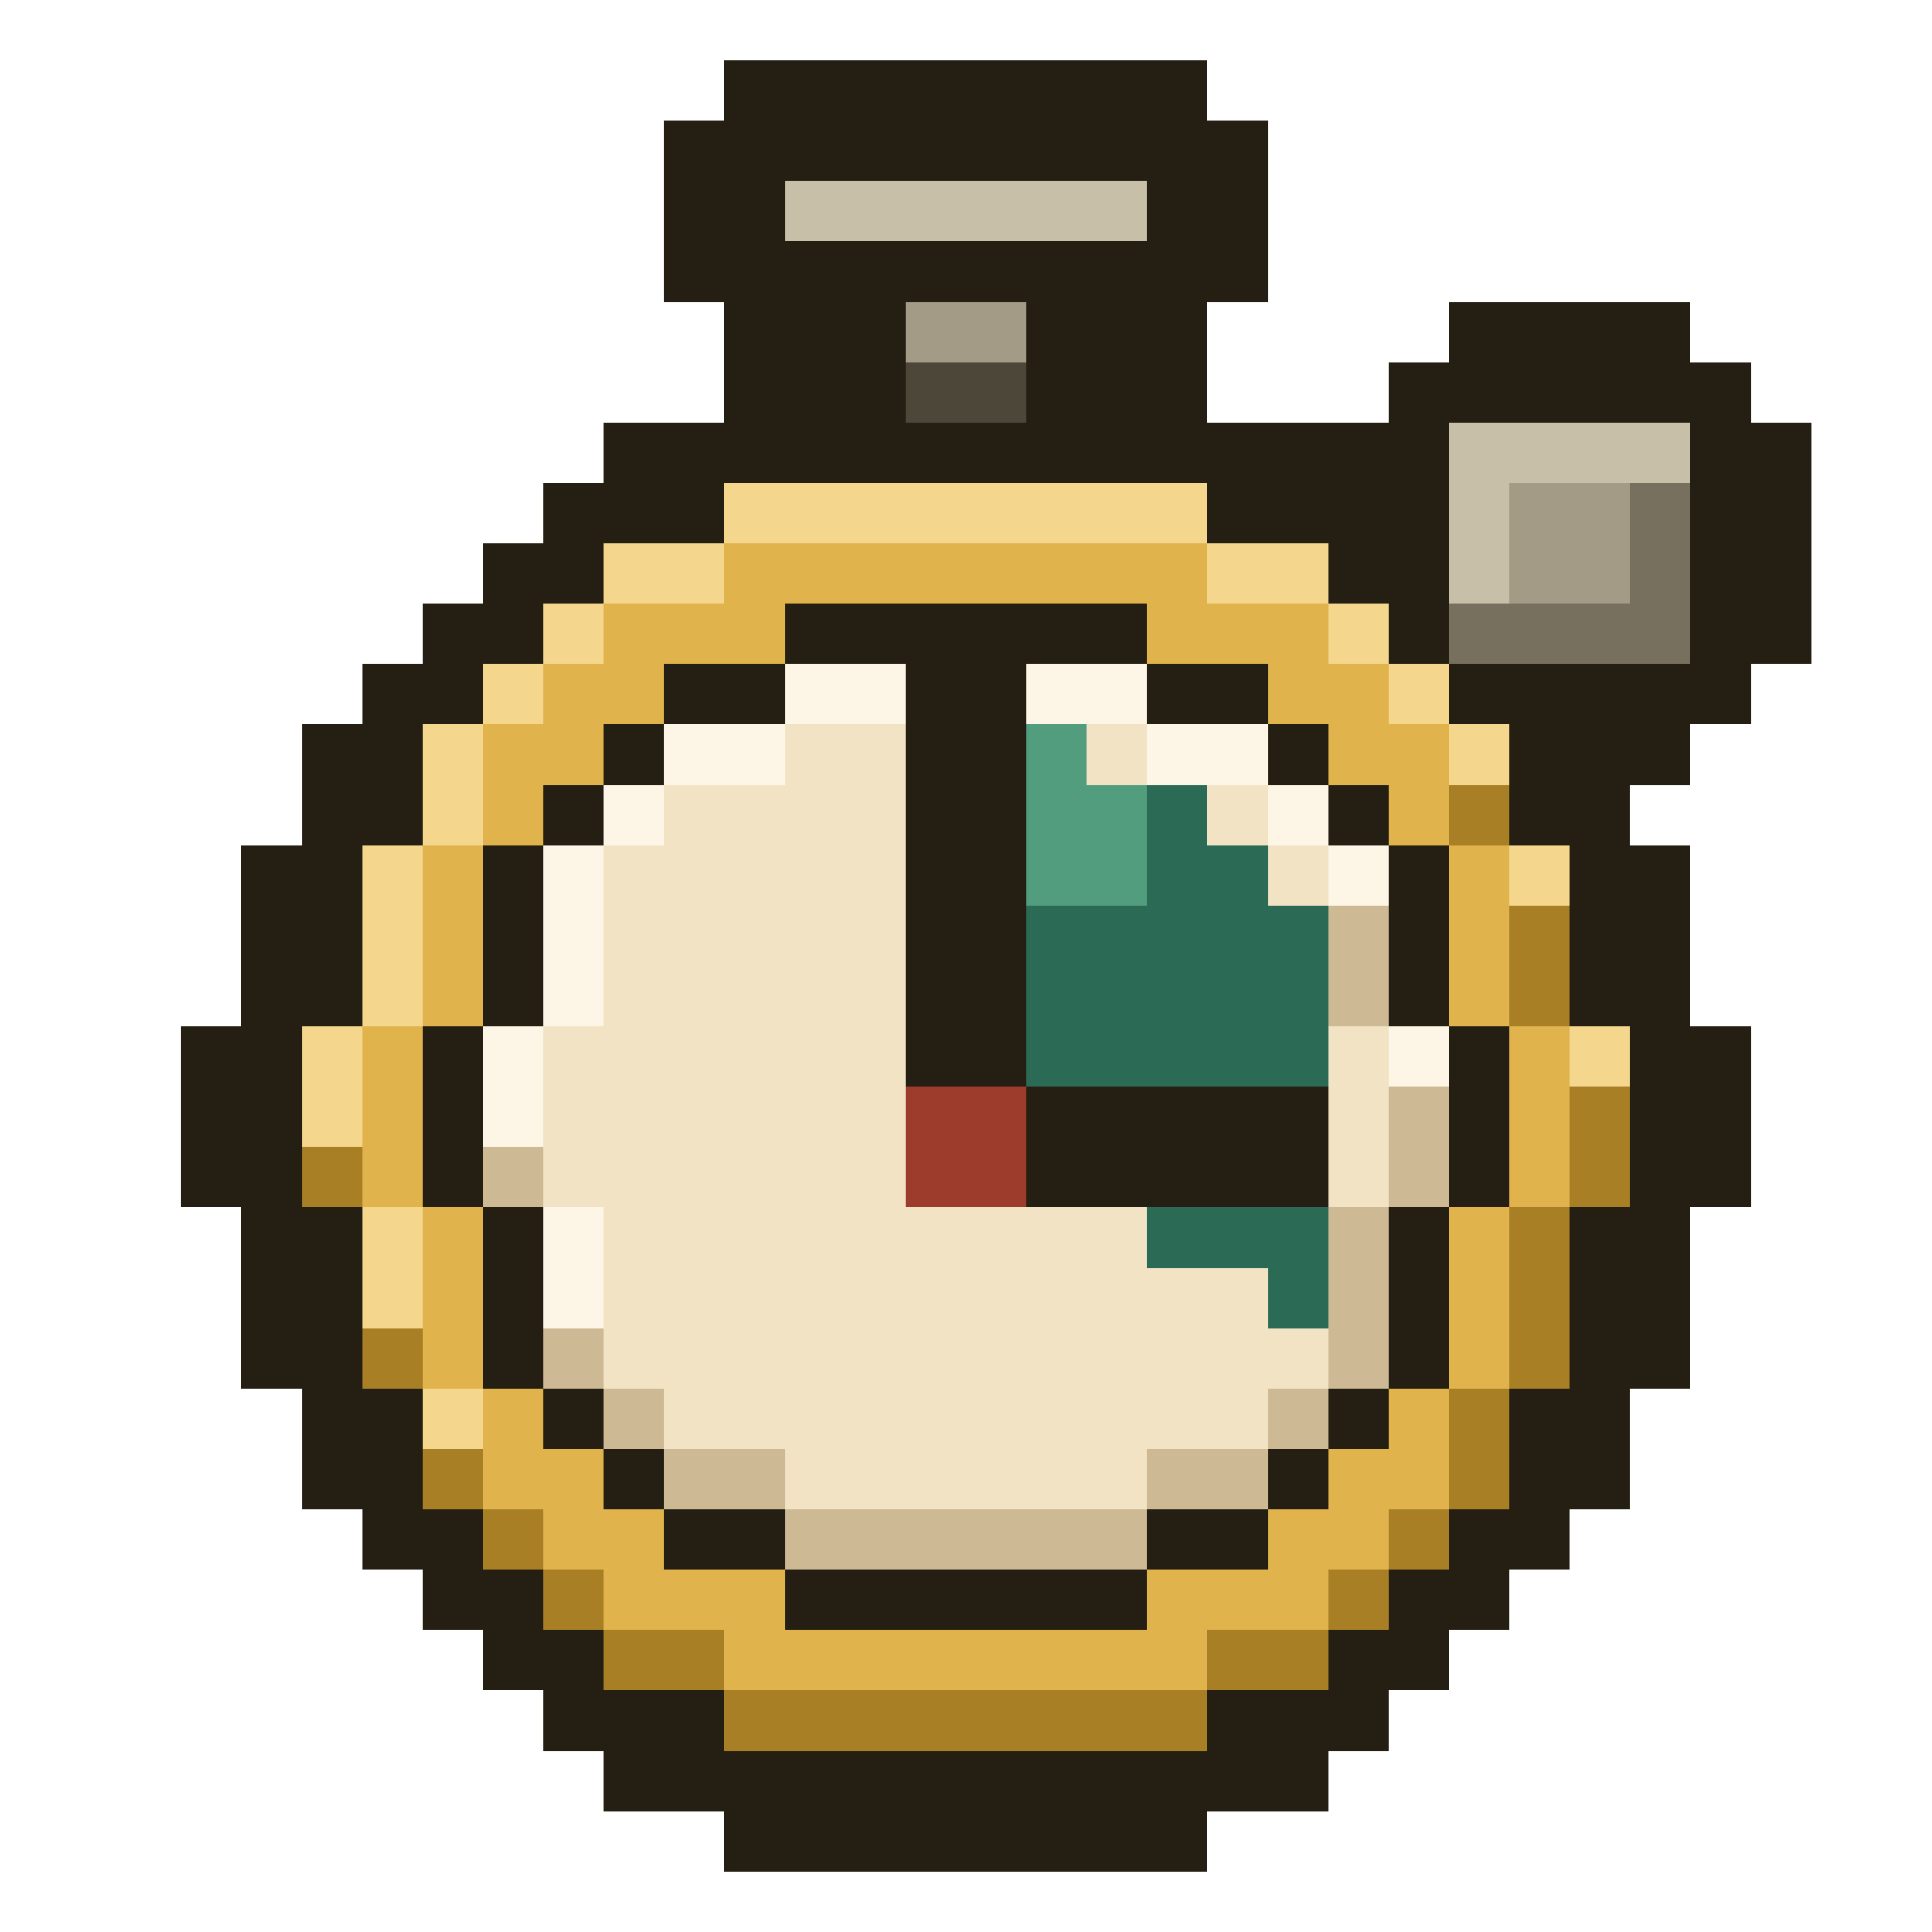
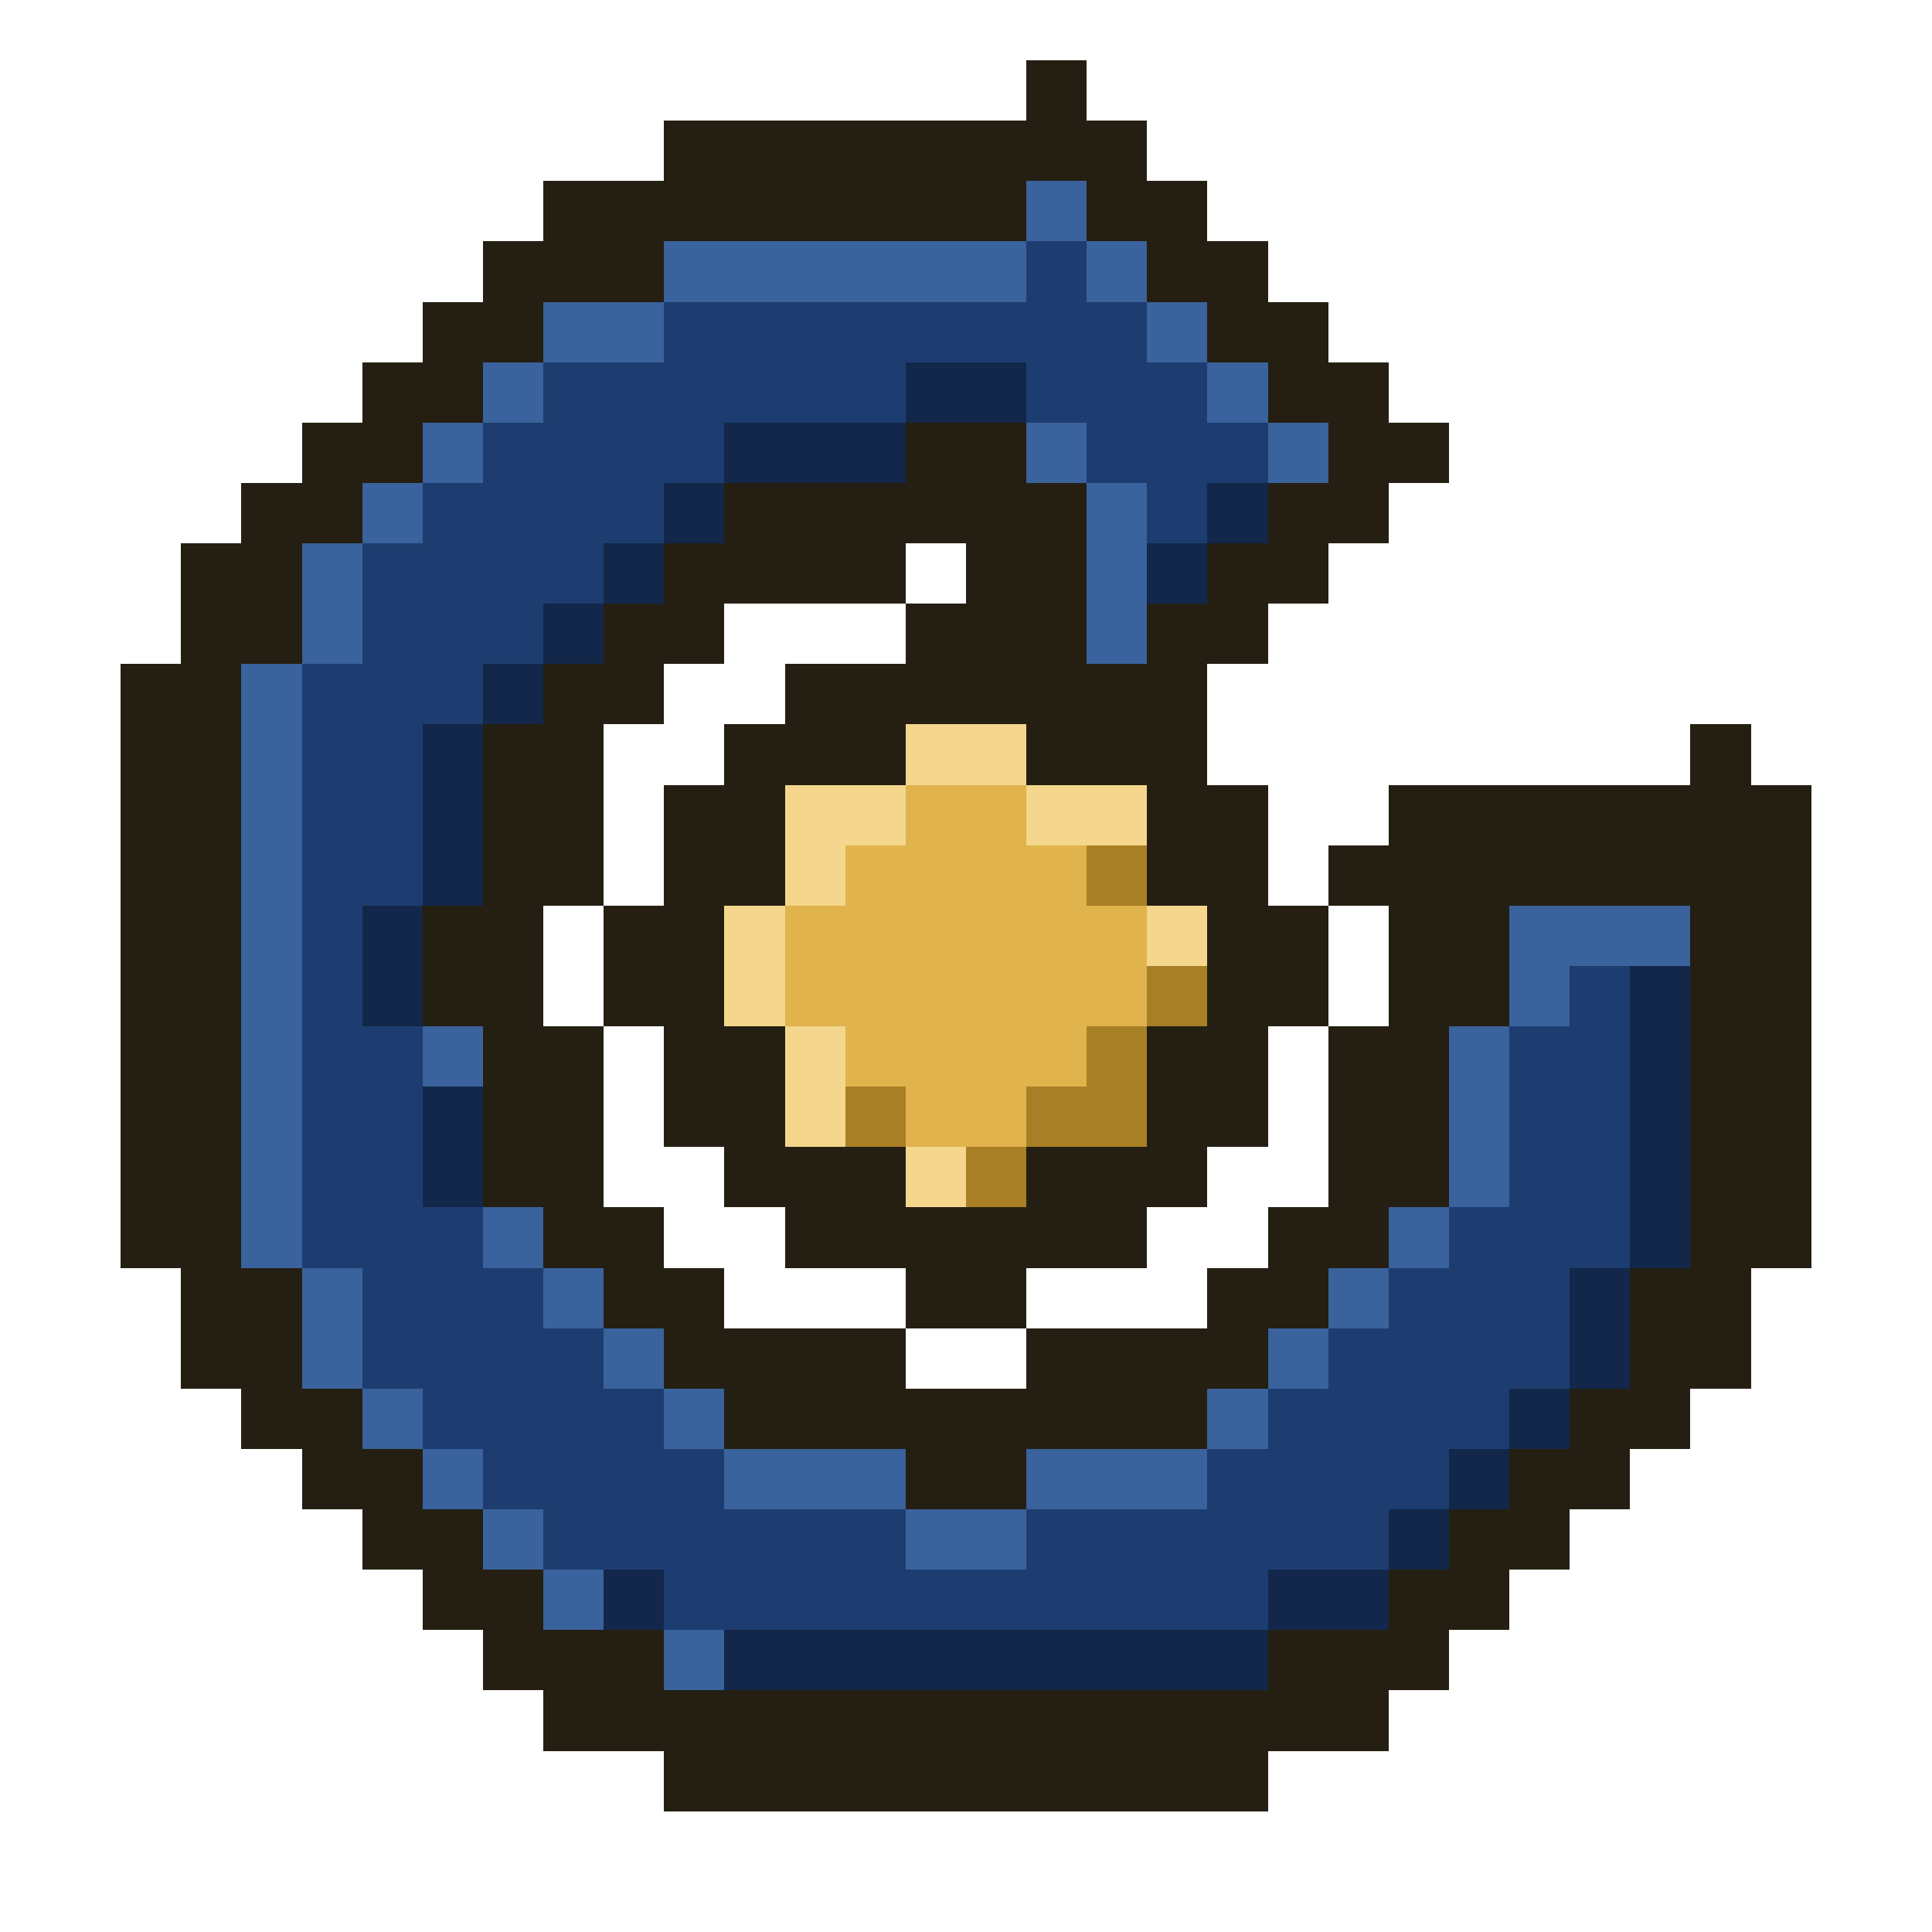
<svg xmlns="http://www.w3.org/2000/svg" viewBox="0 0 32 32" width="32" height="32" shape-rendering="crispEdges" role="img" aria-label="Job">
-   <path fill="#241f12" d="M12 1h8v1h-8zM11 2h10v1h-10zM11 3h2v1h-2zM19 3h2v1h-2zM11 4h10v1h-10zM12 5h3v1h-3zM17 5h3v1h-3zM24 5h4v1h-4zM12 6h3v1h-3zM17 6h3v1h-3zM23 6h6v1h-6zM10 7h14v1h-14zM28 7h2v1h-2zM9 8h3v1h-3zM20 8h4v1h-4zM28 8h2v1h-2zM8 9h2v1h-2zM22 9h2v1h-2zM28 9h2v1h-2zM7 10h2v1h-2zM13 10h6v1h-6zM23 10h1v1h-1zM28 10h2v1h-2zM6 11h2v1h-2zM11 11h2v1h-2zM15 11h2v1h-2zM19 11h2v1h-2zM24 11h5v1h-5zM5 12h2v1h-2zM10 12h1v1h-1zM15 12h2v1h-2zM21 12h1v1h-1zM25 12h3v1h-3zM5 13h2v1h-2zM9 13h1v1h-1zM15 13h2v1h-2zM22 13h1v1h-1zM25 13h2v1h-2zM4 14h2v1h-2zM8 14h1v1h-1zM15 14h2v1h-2zM23 14h1v1h-1zM26 14h2v1h-2zM4 15h2v1h-2zM8 15h1v1h-1zM15 15h2v1h-2zM23 15h1v1h-1zM26 15h2v1h-2zM4 16h2v1h-2zM8 16h1v1h-1zM15 16h2v1h-2zM23 16h1v1h-1zM26 16h2v1h-2zM3 17h2v1h-2zM7 17h1v1h-1zM15 17h2v1h-2zM24 17h1v1h-1zM27 17h2v1h-2zM3 18h2v1h-2zM7 18h1v1h-1zM17 18h5v1h-5zM24 18h1v1h-1zM27 18h2v1h-2zM3 19h2v1h-2zM7 19h1v1h-1zM17 19h5v1h-5zM24 19h1v1h-1zM27 19h2v1h-2zM4 20h2v1h-2zM8 20h1v1h-1zM23 20h1v1h-1zM26 20h2v1h-2zM4 21h2v1h-2zM8 21h1v1h-1zM23 21h1v1h-1zM26 21h2v1h-2zM4 22h2v1h-2zM8 22h1v1h-1zM23 22h1v1h-1zM26 22h2v1h-2zM5 23h2v1h-2zM9 23h1v1h-1zM22 23h1v1h-1zM25 23h2v1h-2zM5 24h2v1h-2zM10 24h1v1h-1zM21 24h1v1h-1zM25 24h2v1h-2zM6 25h2v1h-2zM11 25h2v1h-2zM19 25h2v1h-2zM24 25h2v1h-2zM7 26h2v1h-2zM13 26h6v1h-6zM23 26h2v1h-2zM8 27h2v1h-2zM22 27h2v1h-2zM9 28h3v1h-3zM20 28h3v1h-3zM10 29h12v1h-12zM12 30h8v1h-8z" />
-   <path fill="#c8bfa8" d="M13 3h6v1h-6zM24 7h4v1h-4zM24 8h1v1h-1zM24 9h1v1h-1z" />
-   <path fill="#a49b87" d="M15 5h2v1h-2zM25 8h2v1h-2zM25 9h2v1h-2z" />
-   <path fill="#4c4739" d="M15 6h2v1h-2z" />
-   <path fill="#f4d78d" d="M12 8h8v1h-8zM10 9h2v1h-2zM20 9h2v1h-2zM9 10h1v1h-1zM22 10h1v1h-1zM8 11h1v1h-1zM23 11h1v1h-1zM7 12h1v1h-1zM24 12h1v1h-1zM7 13h1v1h-1zM6 14h1v1h-1zM25 14h1v1h-1zM6 15h1v1h-1zM6 16h1v1h-1zM5 17h1v1h-1zM26 17h1v1h-1zM5 18h1v1h-1zM6 20h1v1h-1zM6 21h1v1h-1zM7 23h1v1h-1z" />
-   <path fill="#77705f" d="M27 8h1v1h-1zM27 9h1v1h-1zM24 10h4v1h-4z" />
-   <path fill="#e0b34c" d="M12 9h8v1h-8zM10 10h3v1h-3zM19 10h3v1h-3zM9 11h2v1h-2zM21 11h2v1h-2zM8 12h2v1h-2zM22 12h2v1h-2zM8 13h1v1h-1zM23 13h1v1h-1zM7 14h1v1h-1zM24 14h1v1h-1zM7 15h1v1h-1zM24 15h1v1h-1zM7 16h1v1h-1zM24 16h1v1h-1zM6 17h1v1h-1zM25 17h1v1h-1zM6 18h1v1h-1zM25 18h1v1h-1zM6 19h1v1h-1zM25 19h1v1h-1zM7 20h1v1h-1zM24 20h1v1h-1zM7 21h1v1h-1zM24 21h1v1h-1zM7 22h1v1h-1zM24 22h1v1h-1zM8 23h1v1h-1zM23 23h1v1h-1zM8 24h2v1h-2zM22 24h2v1h-2zM9 25h2v1h-2zM21 25h2v1h-2zM10 26h3v1h-3zM19 26h3v1h-3zM12 27h8v1h-8z" />
-   <path fill="#fdf6e6" d="M13 11h2v1h-2zM17 11h2v1h-2zM11 12h2v1h-2zM19 12h2v1h-2zM10 13h1v1h-1zM21 13h1v1h-1zM9 14h1v1h-1zM22 14h1v1h-1zM9 15h1v1h-1zM9 16h1v1h-1zM8 17h1v1h-1zM23 17h1v1h-1zM8 18h1v1h-1zM9 20h1v1h-1zM9 21h1v1h-1z" />
-   <path fill="#f2e3c4" d="M13 12h2v1h-2zM18 12h1v1h-1zM11 13h4v1h-4zM20 13h1v1h-1zM10 14h5v1h-5zM21 14h1v1h-1zM10 15h5v1h-5zM10 16h5v1h-5zM9 17h6v1h-6zM22 17h1v1h-1zM9 18h6v1h-6zM22 18h1v1h-1zM9 19h6v1h-6zM22 19h1v1h-1zM10 20h9v1h-9zM10 21h11v1h-11zM10 22h12v1h-12zM11 23h10v1h-10zM13 24h6v1h-6z" />
-   <path fill="#519d7e" d="M17 12h1v1h-1zM17 13h2v1h-2zM17 14h2v1h-2z" />
-   <path fill="#2b6b56" d="M19 13h1v1h-1zM19 14h2v1h-2zM17 15h5v1h-5zM17 16h5v1h-5zM17 17h5v1h-5zM19 20h3v1h-3zM21 21h1v1h-1z" />
-   <path fill="#a97f26" d="M24 13h1v1h-1zM25 15h1v1h-1zM25 16h1v1h-1zM26 18h1v1h-1zM5 19h1v1h-1zM26 19h1v1h-1zM25 20h1v1h-1zM25 21h1v1h-1zM6 22h1v1h-1zM25 22h1v1h-1zM24 23h1v1h-1zM7 24h1v1h-1zM24 24h1v1h-1zM8 25h1v1h-1zM23 25h1v1h-1zM9 26h1v1h-1zM22 26h1v1h-1zM10 27h2v1h-2zM20 27h2v1h-2zM12 28h8v1h-8z" />
-   <path fill="#cdb994" d="M22 15h1v1h-1zM22 16h1v1h-1zM23 18h1v1h-1zM8 19h1v1h-1zM23 19h1v1h-1zM22 20h1v1h-1zM22 21h1v1h-1zM9 22h1v1h-1zM22 22h1v1h-1zM10 23h1v1h-1zM21 23h1v1h-1zM11 24h2v1h-2zM19 24h2v1h-2zM13 25h6v1h-6z" />
-   <path fill="#9d3b2c" d="M15 18h2v1h-2zM15 19h2v1h-2z" />
+   <path fill="#241f12" d="M17 1h1v1h-1zM11 2h8v1h-8zM9 3h8v1h-8zM18 3h2v1h-2zM8 4h3v1h-3zM19 4h2v1h-2zM7 5h2v1h-2zM20 5h2v1h-2zM6 6h2v1h-2zM21 6h2v1h-2zM5 7h2v1h-2zM15 7h2v1h-2zM22 7h2v1h-2zM4 8h2v1h-2zM12 8h6v1h-6zM21 8h2v1h-2zM3 9h2v1h-2zM11 9h4v1h-4zM16 9h2v1h-2zM20 9h2v1h-2zM3 10h2v1h-2zM10 10h2v1h-2zM15 10h3v1h-3zM19 10h2v1h-2zM2 11h2v1h-2zM9 11h2v1h-2zM13 11h7v1h-7zM2 12h2v1h-2zM8 12h2v1h-2zM12 12h3v1h-3zM17 12h3v1h-3zM28 12h1v1h-1zM2 13h2v1h-2zM8 13h2v1h-2zM11 13h2v1h-2zM19 13h2v1h-2zM23 13h7v1h-7zM2 14h2v1h-2zM8 14h2v1h-2zM11 14h2v1h-2zM19 14h2v1h-2zM22 14h8v1h-8zM2 15h2v1h-2zM7 15h2v1h-2zM10 15h2v1h-2zM20 15h2v1h-2zM23 15h2v1h-2zM28 15h2v1h-2zM2 16h2v1h-2zM7 16h2v1h-2zM10 16h2v1h-2zM20 16h2v1h-2zM23 16h2v1h-2zM28 16h2v1h-2zM2 17h2v1h-2zM8 17h2v1h-2zM11 17h2v1h-2zM19 17h2v1h-2zM22 17h2v1h-2zM28 17h2v1h-2zM2 18h2v1h-2zM8 18h2v1h-2zM11 18h2v1h-2zM19 18h2v1h-2zM22 18h2v1h-2zM28 18h2v1h-2zM2 19h2v1h-2zM8 19h2v1h-2zM12 19h3v1h-3zM17 19h3v1h-3zM22 19h2v1h-2zM28 19h2v1h-2zM2 20h2v1h-2zM9 20h2v1h-2zM13 20h6v1h-6zM21 20h2v1h-2zM28 20h2v1h-2zM3 21h2v1h-2zM10 21h2v1h-2zM15 21h2v1h-2zM20 21h2v1h-2zM27 21h2v1h-2zM3 22h2v1h-2zM11 22h4v1h-4zM17 22h4v1h-4zM27 22h2v1h-2zM4 23h2v1h-2zM12 23h8v1h-8zM26 23h2v1h-2zM5 24h2v1h-2zM15 24h2v1h-2zM25 24h2v1h-2zM6 25h2v1h-2zM24 25h2v1h-2zM7 26h2v1h-2zM23 26h2v1h-2zM8 27h3v1h-3zM21 27h3v1h-3zM9 28h14v1h-14zM11 29h10v1h-10z" />
+   <path fill="#3a629c" d="M17 3h1v1h-1zM11 4h6v1h-6zM18 4h1v1h-1zM9 5h2v1h-2zM19 5h1v1h-1zM8 6h1v1h-1zM20 6h1v1h-1zM7 7h1v1h-1zM17 7h1v1h-1zM21 7h1v1h-1zM6 8h1v1h-1zM18 8h1v1h-1zM5 9h1v1h-1zM18 9h1v1h-1zM5 10h1v1h-1zM18 10h1v1h-1zM4 11h1v1h-1zM4 12h1v1h-1zM4 13h1v1h-1zM4 14h1v1h-1zM4 15h1v1h-1zM25 15h3v1h-3zM4 16h1v1h-1zM25 16h1v1h-1zM4 17h1v1h-1zM7 17h1v1h-1zM24 17h1v1h-1zM4 18h1v1h-1zM24 18h1v1h-1zM4 19h1v1h-1zM24 19h1v1h-1zM4 20h1v1h-1zM8 20h1v1h-1zM23 20h1v1h-1zM5 21h1v1h-1zM9 21h1v1h-1zM22 21h1v1h-1zM5 22h1v1h-1zM10 22h1v1h-1zM21 22h1v1h-1zM6 23h1v1h-1zM11 23h1v1h-1zM20 23h1v1h-1zM7 24h1v1h-1zM12 24h3v1h-3zM17 24h3v1h-3zM8 25h1v1h-1zM15 25h2v1h-2zM9 26h1v1h-1zM11 27h1v1h-1z" />
+   <path fill="#1d3d70" d="M17 4h1v1h-1zM11 5h8v1h-8zM9 6h6v1h-6zM17 6h3v1h-3zM8 7h4v1h-4zM18 7h3v1h-3zM7 8h4v1h-4zM19 8h1v1h-1zM6 9h4v1h-4zM6 10h3v1h-3zM5 11h3v1h-3zM5 12h2v1h-2zM5 13h2v1h-2zM5 14h2v1h-2zM5 15h1v1h-1zM5 16h1v1h-1zM26 16h1v1h-1zM5 17h2v1h-2zM25 17h2v1h-2zM5 18h2v1h-2zM25 18h2v1h-2zM5 19h2v1h-2zM25 19h2v1h-2zM5 20h3v1h-3zM24 20h3v1h-3zM6 21h3v1h-3zM23 21h3v1h-3zM6 22h4v1h-4zM22 22h4v1h-4zM7 23h4v1h-4zM21 23h4v1h-4zM8 24h4v1h-4zM20 24h4v1h-4zM9 25h6v1h-6zM17 25h6v1h-6zM11 26h10v1h-10z" />
+   <path fill="#12274a" d="M15 6h2v1h-2zM12 7h3v1h-3zM11 8h1v1h-1zM20 8h1v1h-1zM10 9h1v1h-1zM19 9h1v1h-1zM9 10h1v1h-1zM8 11h1v1h-1zM7 12h1v1h-1zM7 13h1v1h-1zM7 14h1v1h-1zM6 15h1v1h-1zM6 16h1v1h-1zM27 16h1v1h-1zM27 17h1v1h-1zM7 18h1v1h-1zM27 18h1v1h-1zM7 19h1v1h-1zM27 19h1v1h-1zM27 20h1v1h-1zM26 21h1v1h-1zM26 22h1v1h-1zM25 23h1v1h-1zM24 24h1v1h-1zM23 25h1v1h-1zM10 26h1v1h-1zM21 26h2v1h-2zM12 27h9v1h-9z" />
+   <path fill="#f4d78d" d="M15 12h2v1h-2zM13 13h2v1h-2zM17 13h2v1h-2zM13 14h1v1h-1zM12 15h1v1h-1zM19 15h1v1h-1zM12 16h1v1h-1zM13 17h1v1h-1zM13 18h1v1h-1zM15 19h1v1h-1z" />
+   <path fill="#e0b34c" d="M15 13h2v1h-2zM14 14h4v1h-4zM13 15h6v1h-6zM13 16h6v1h-6zM14 17h4v1h-4zM15 18h2v1h-2z" />
+   <path fill="#a97f26" d="M18 14h1v1h-1zM19 16h1v1h-1zM18 17h1v1h-1zM14 18h1v1h-1zM17 18h2v1h-2zM16 19h1v1h-1z" />
</svg>
